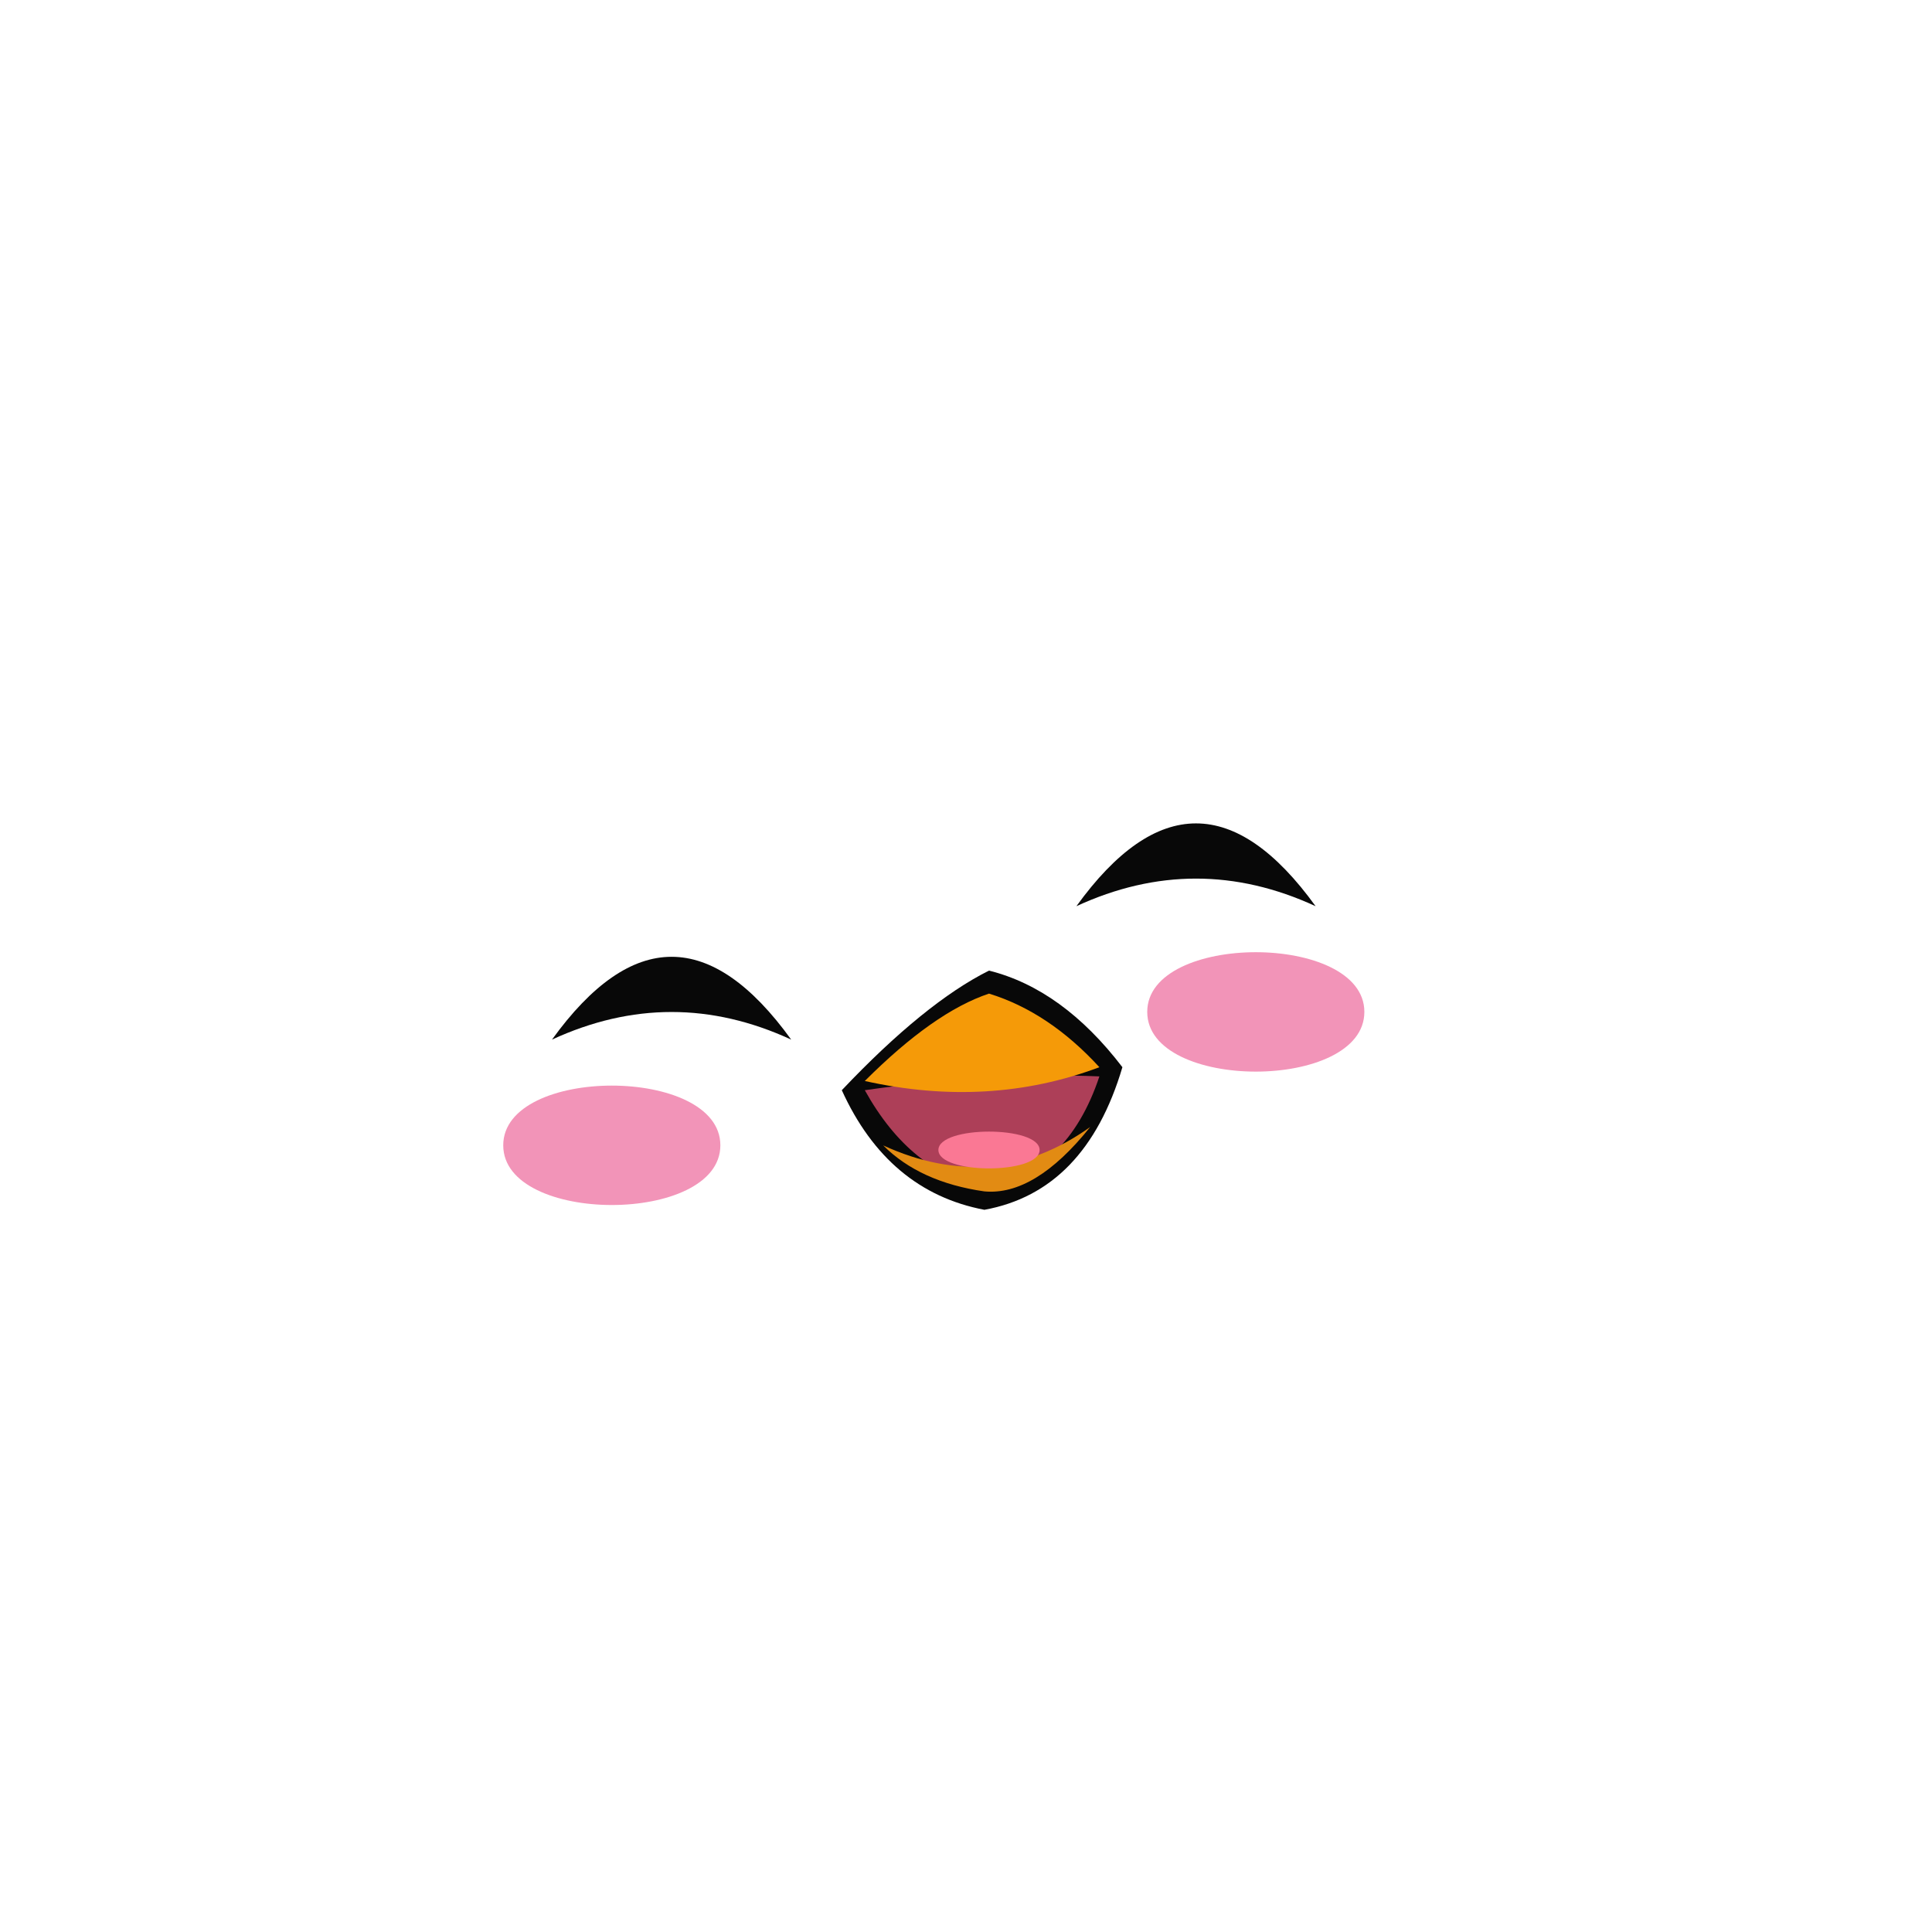
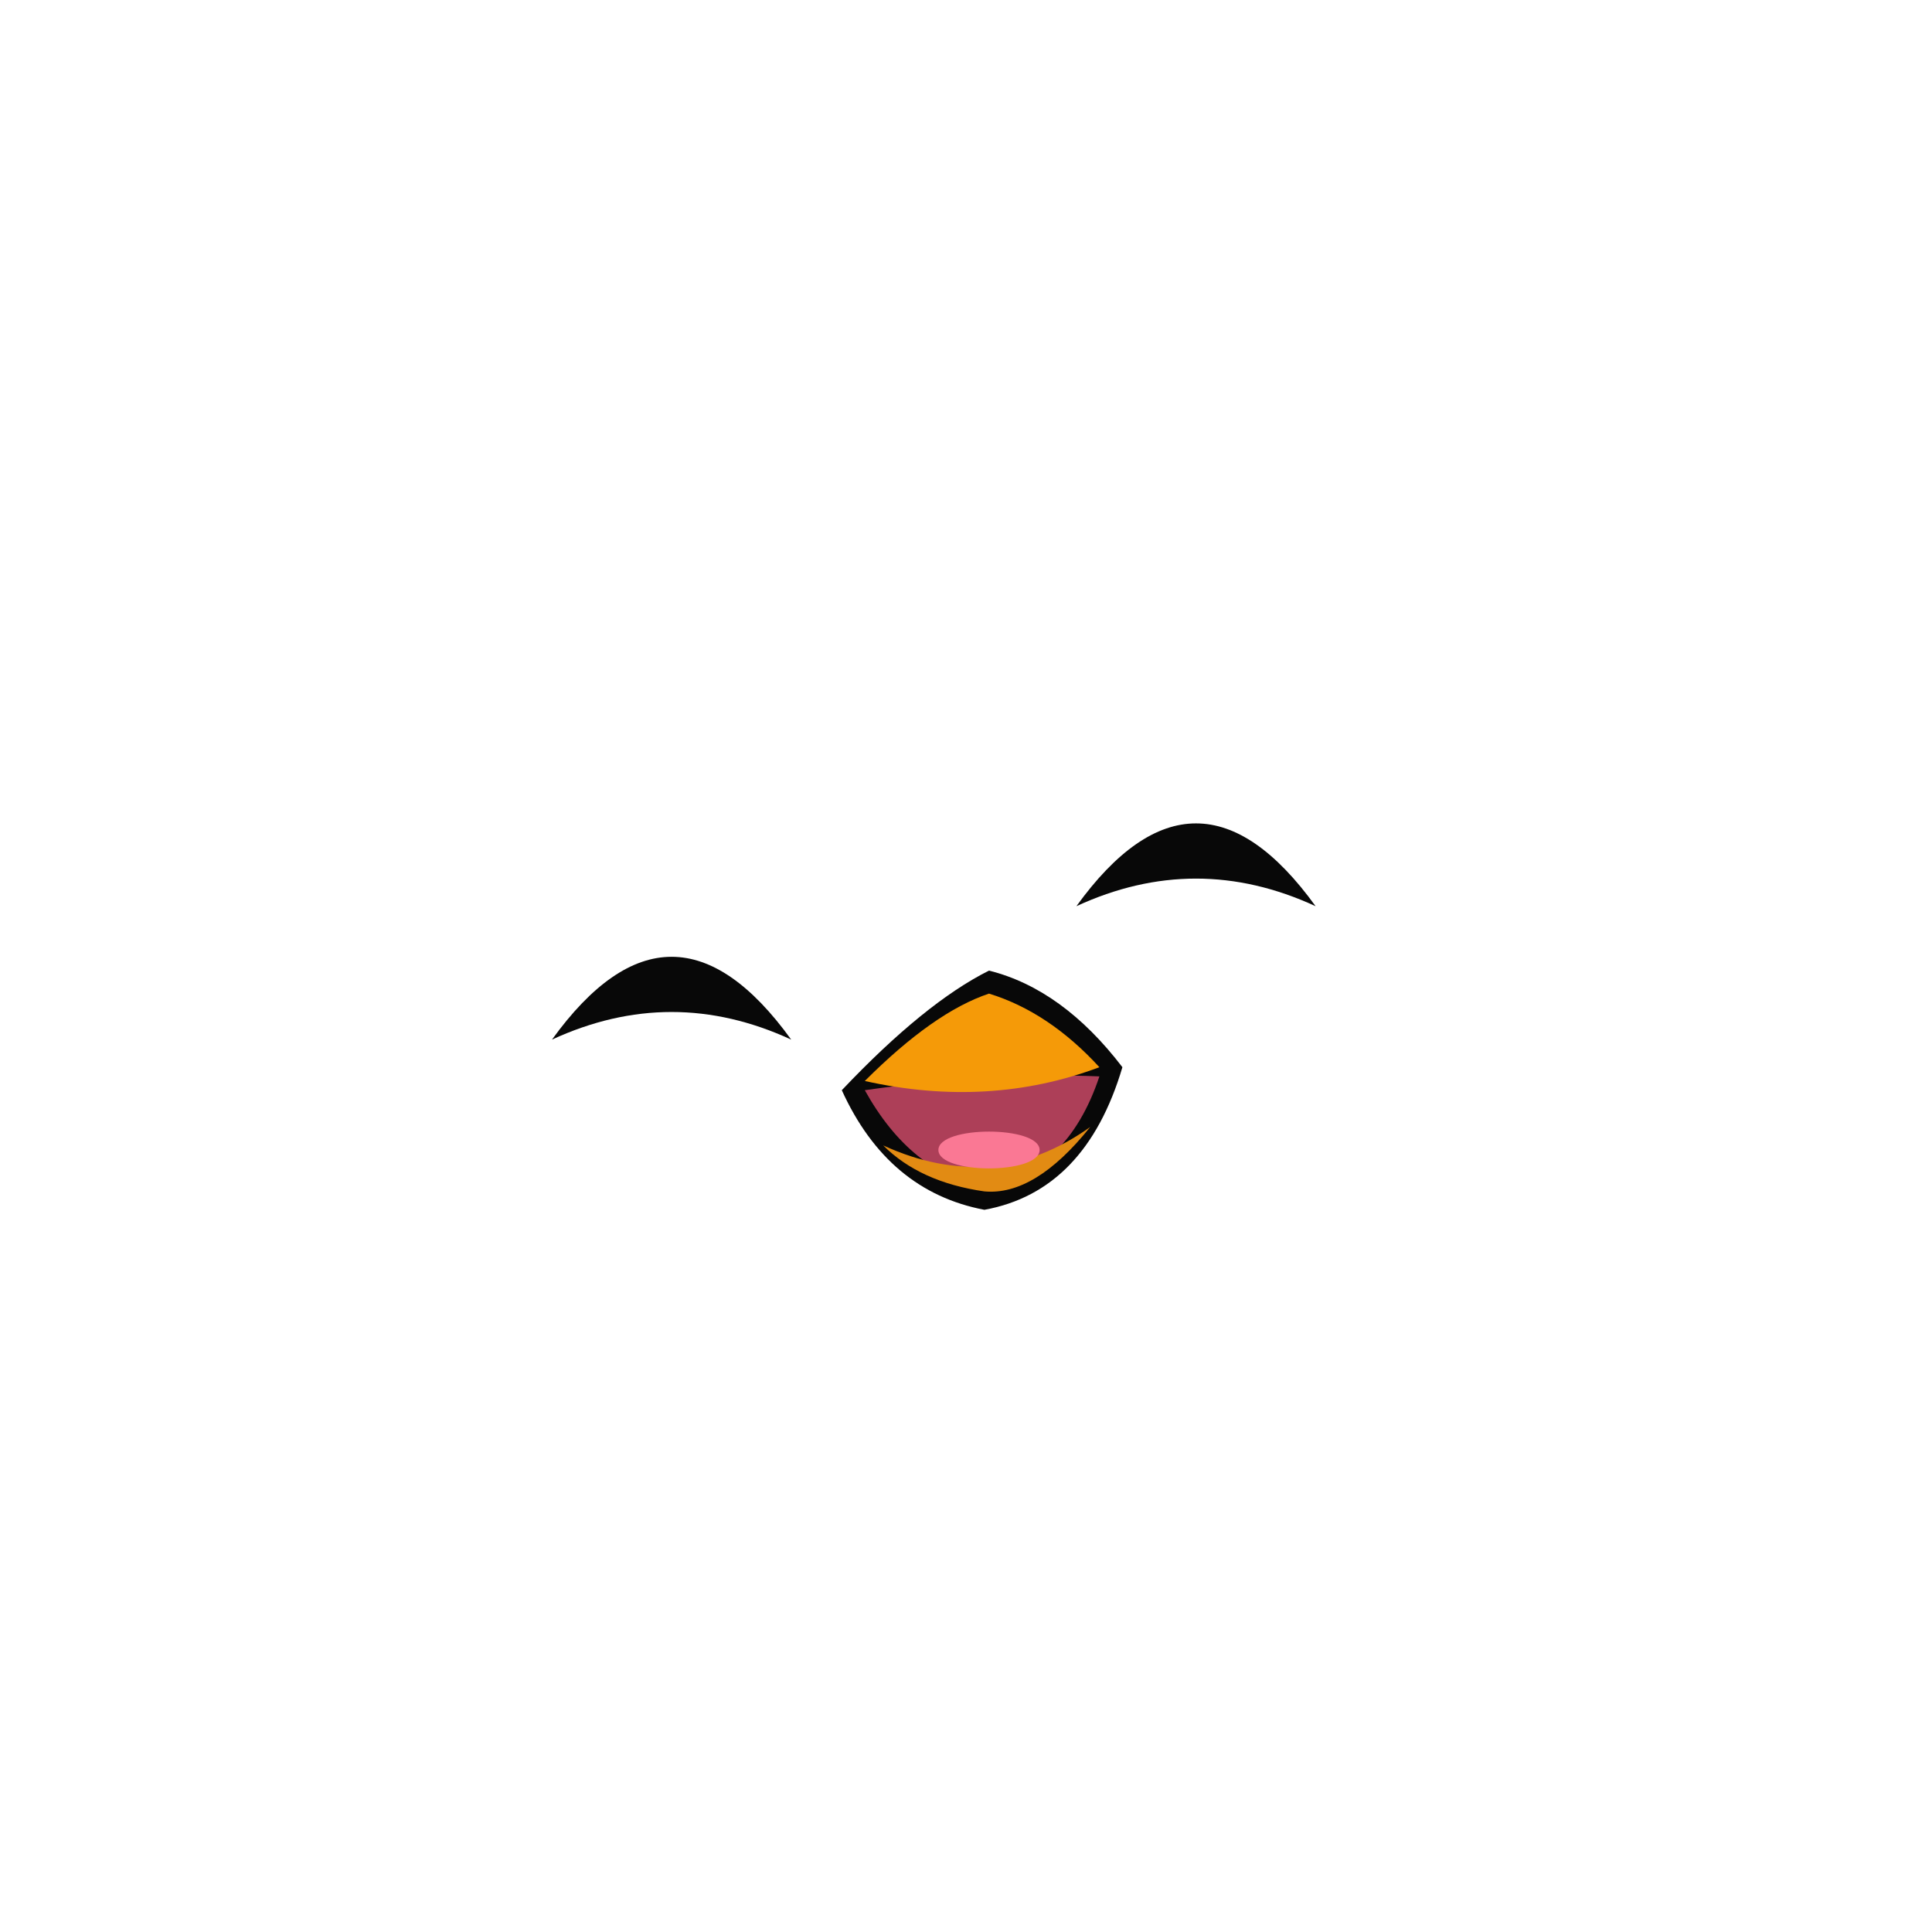
<svg xmlns="http://www.w3.org/2000/svg" viewBox="0 0 420 420">
  <g class="sthings-face" data-face="happy">
-     <g data-pip-part="cheeks">
-       <path fill="#f294b8" fill-rule="evenodd" d="M109.4 248.98C109.4 231.674 156.6 231.674 156.6 248.98C156.6 266.286 109.4 266.286 109.4 248.98Z" />
-       <path fill="#f294b8" fill-rule="evenodd" d="M249.4 219.98C249.4 202.674 296.6 202.674 296.6 219.98C296.6 237.286 249.4 237.286 249.4 219.98Z" />
-     </g>
    <path fill="#080808" fill-rule="evenodd" d="M120 226Q146 190 172 226Q146 214 120 226Z" />
    <path fill="#080808" fill-rule="evenodd" d="M234 197Q260 161 286 197Q260 185 234 197Z" />
    <g data-pip-part="beak">
      <path fill="#080808" fill-rule="evenodd" d="M183 237Q201 218 215 211Q231 215 244 232Q236 259 214 263Q193 259 183 237Z" />
      <path fill="#ad3f58" fill-rule="evenodd" d="M188 237Q216 233 239 234Q232 255 214 258Q198 255 188 237Z" />
      <path fill="#f59a08" fill-rule="evenodd" d="M188 235Q203 220 215 216Q228 220 239 232Q215 241 188 235Z" />
      <path fill="#e28b13" fill-rule="evenodd" d="M192 249Q216 260 237 245Q225 260 214 259Q200 257 192 249Z" />
      <path fill="#fa7894" fill-rule="evenodd" d="M204 250C204 244.667 226 244.667 226 250C226 255.333 204 255.333 204 250Z" />
    </g>
  </g>
</svg>
